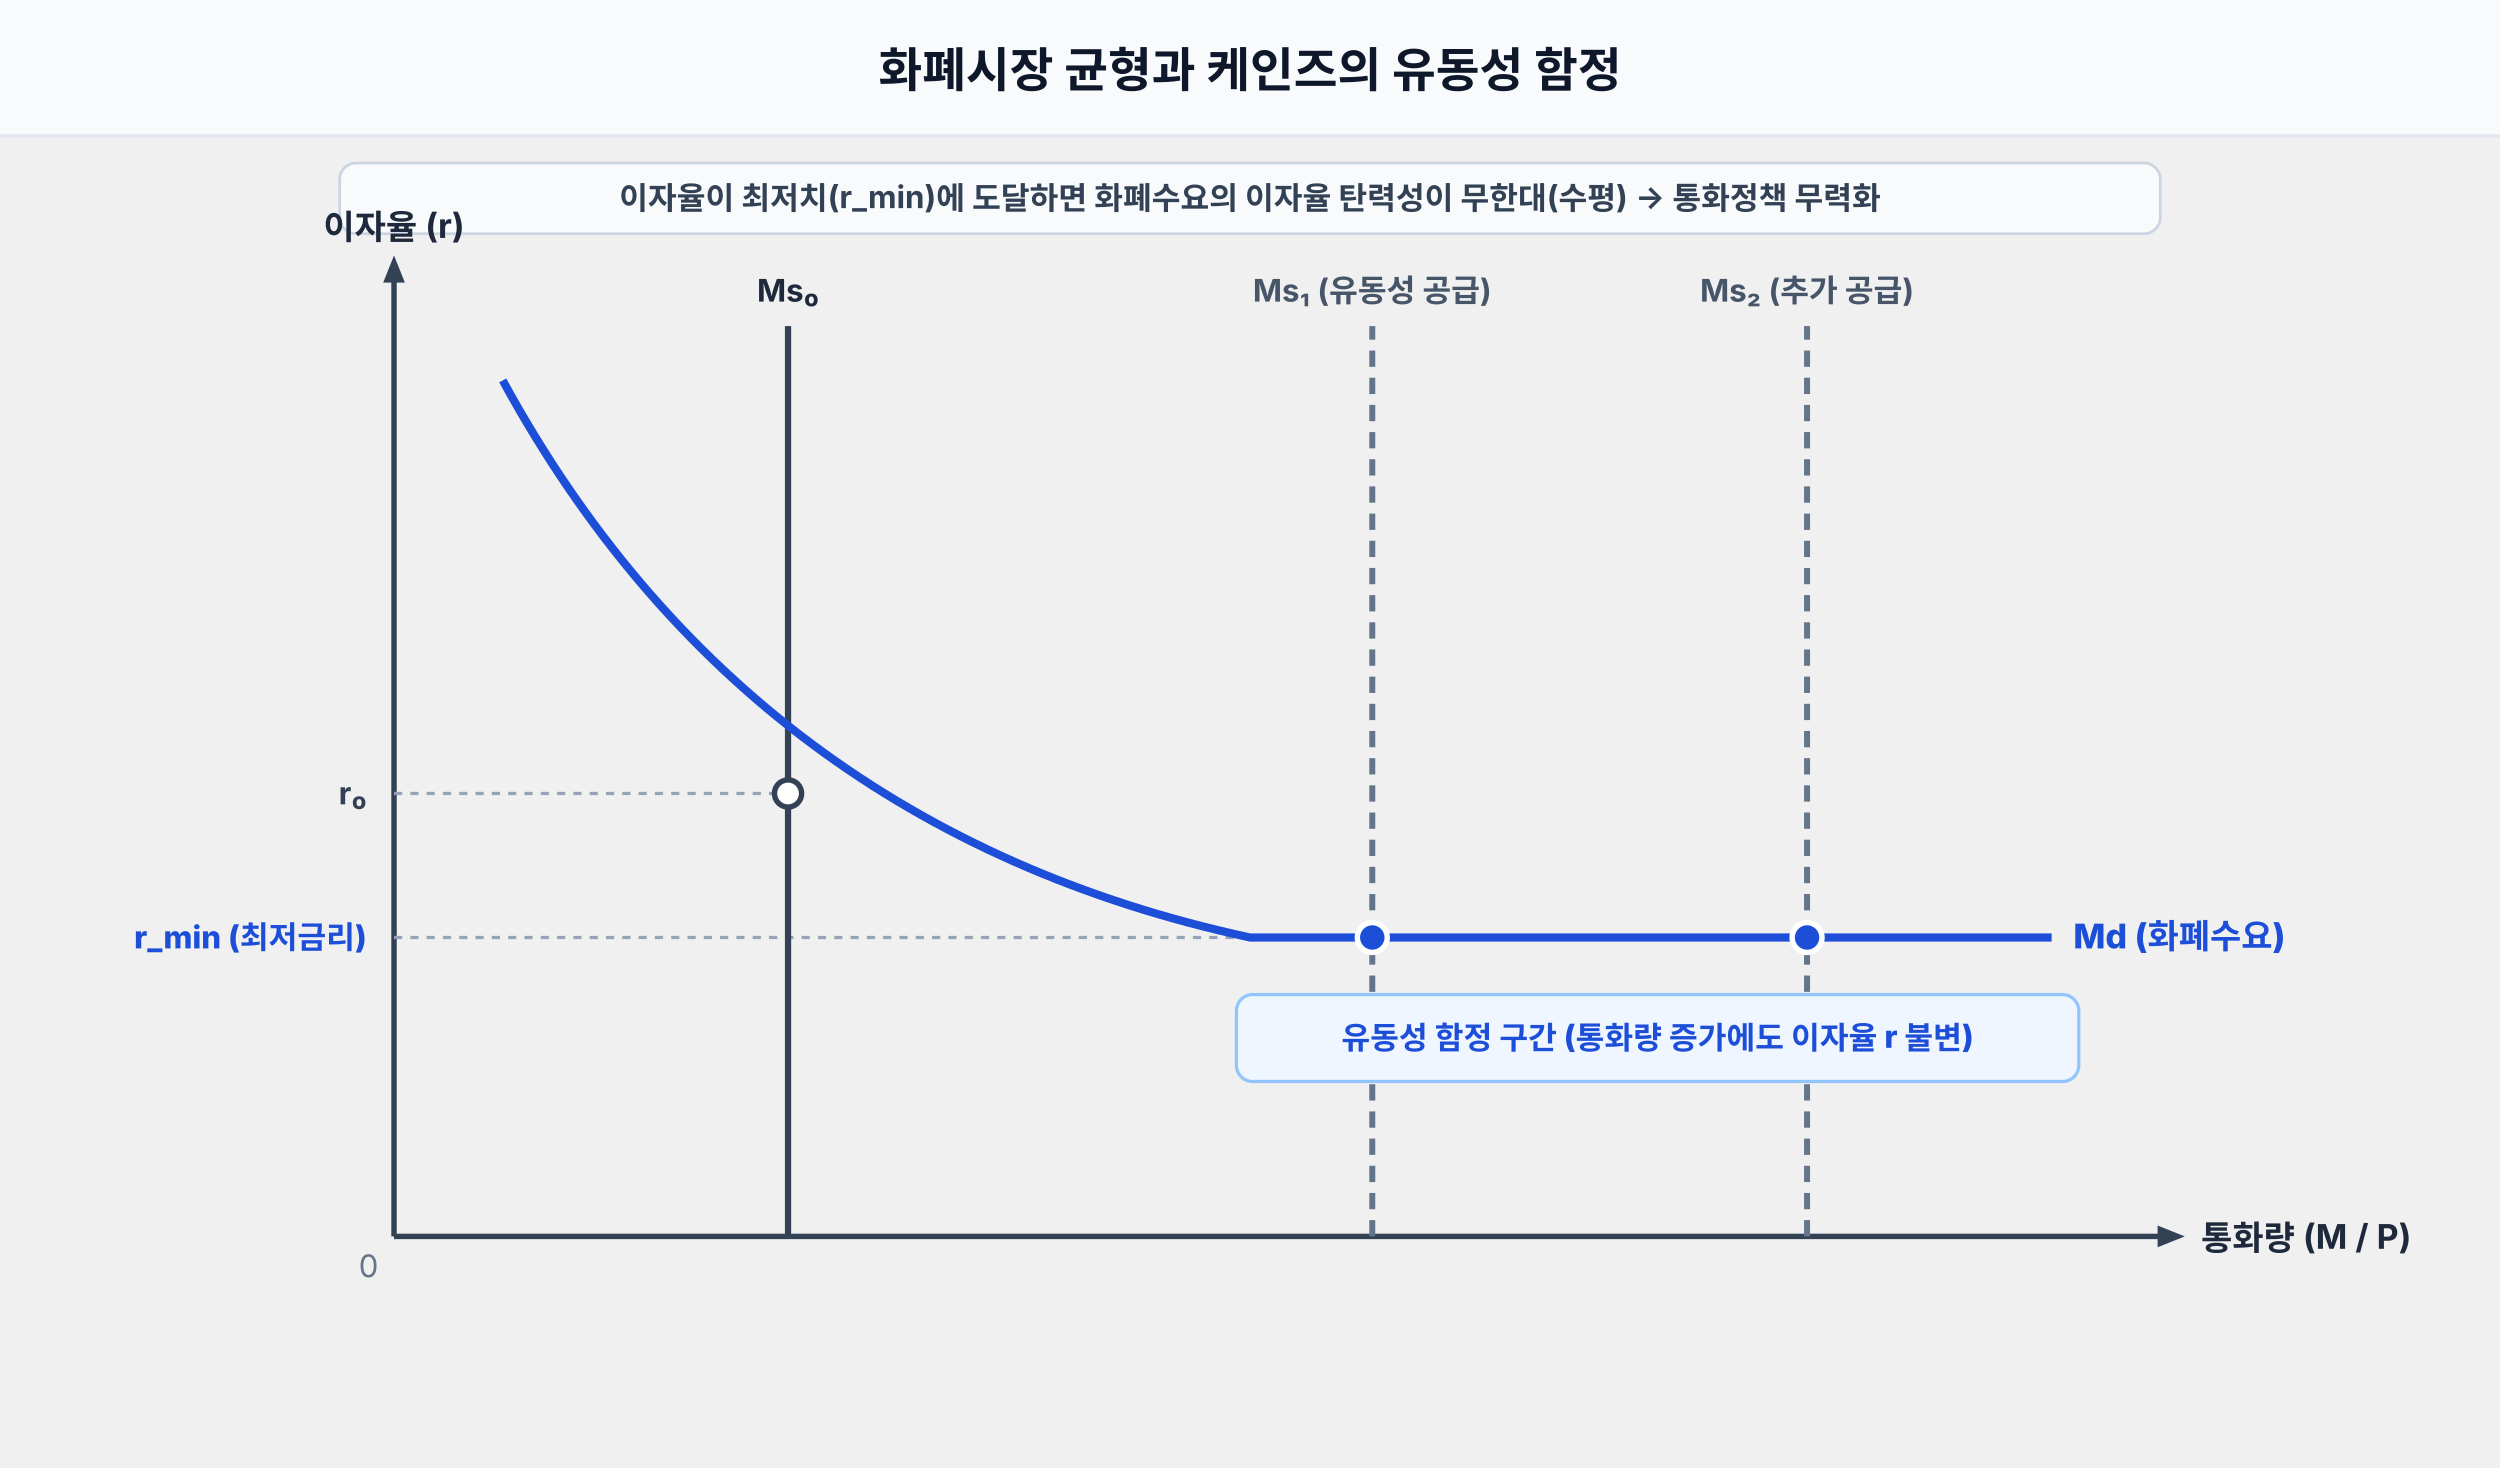
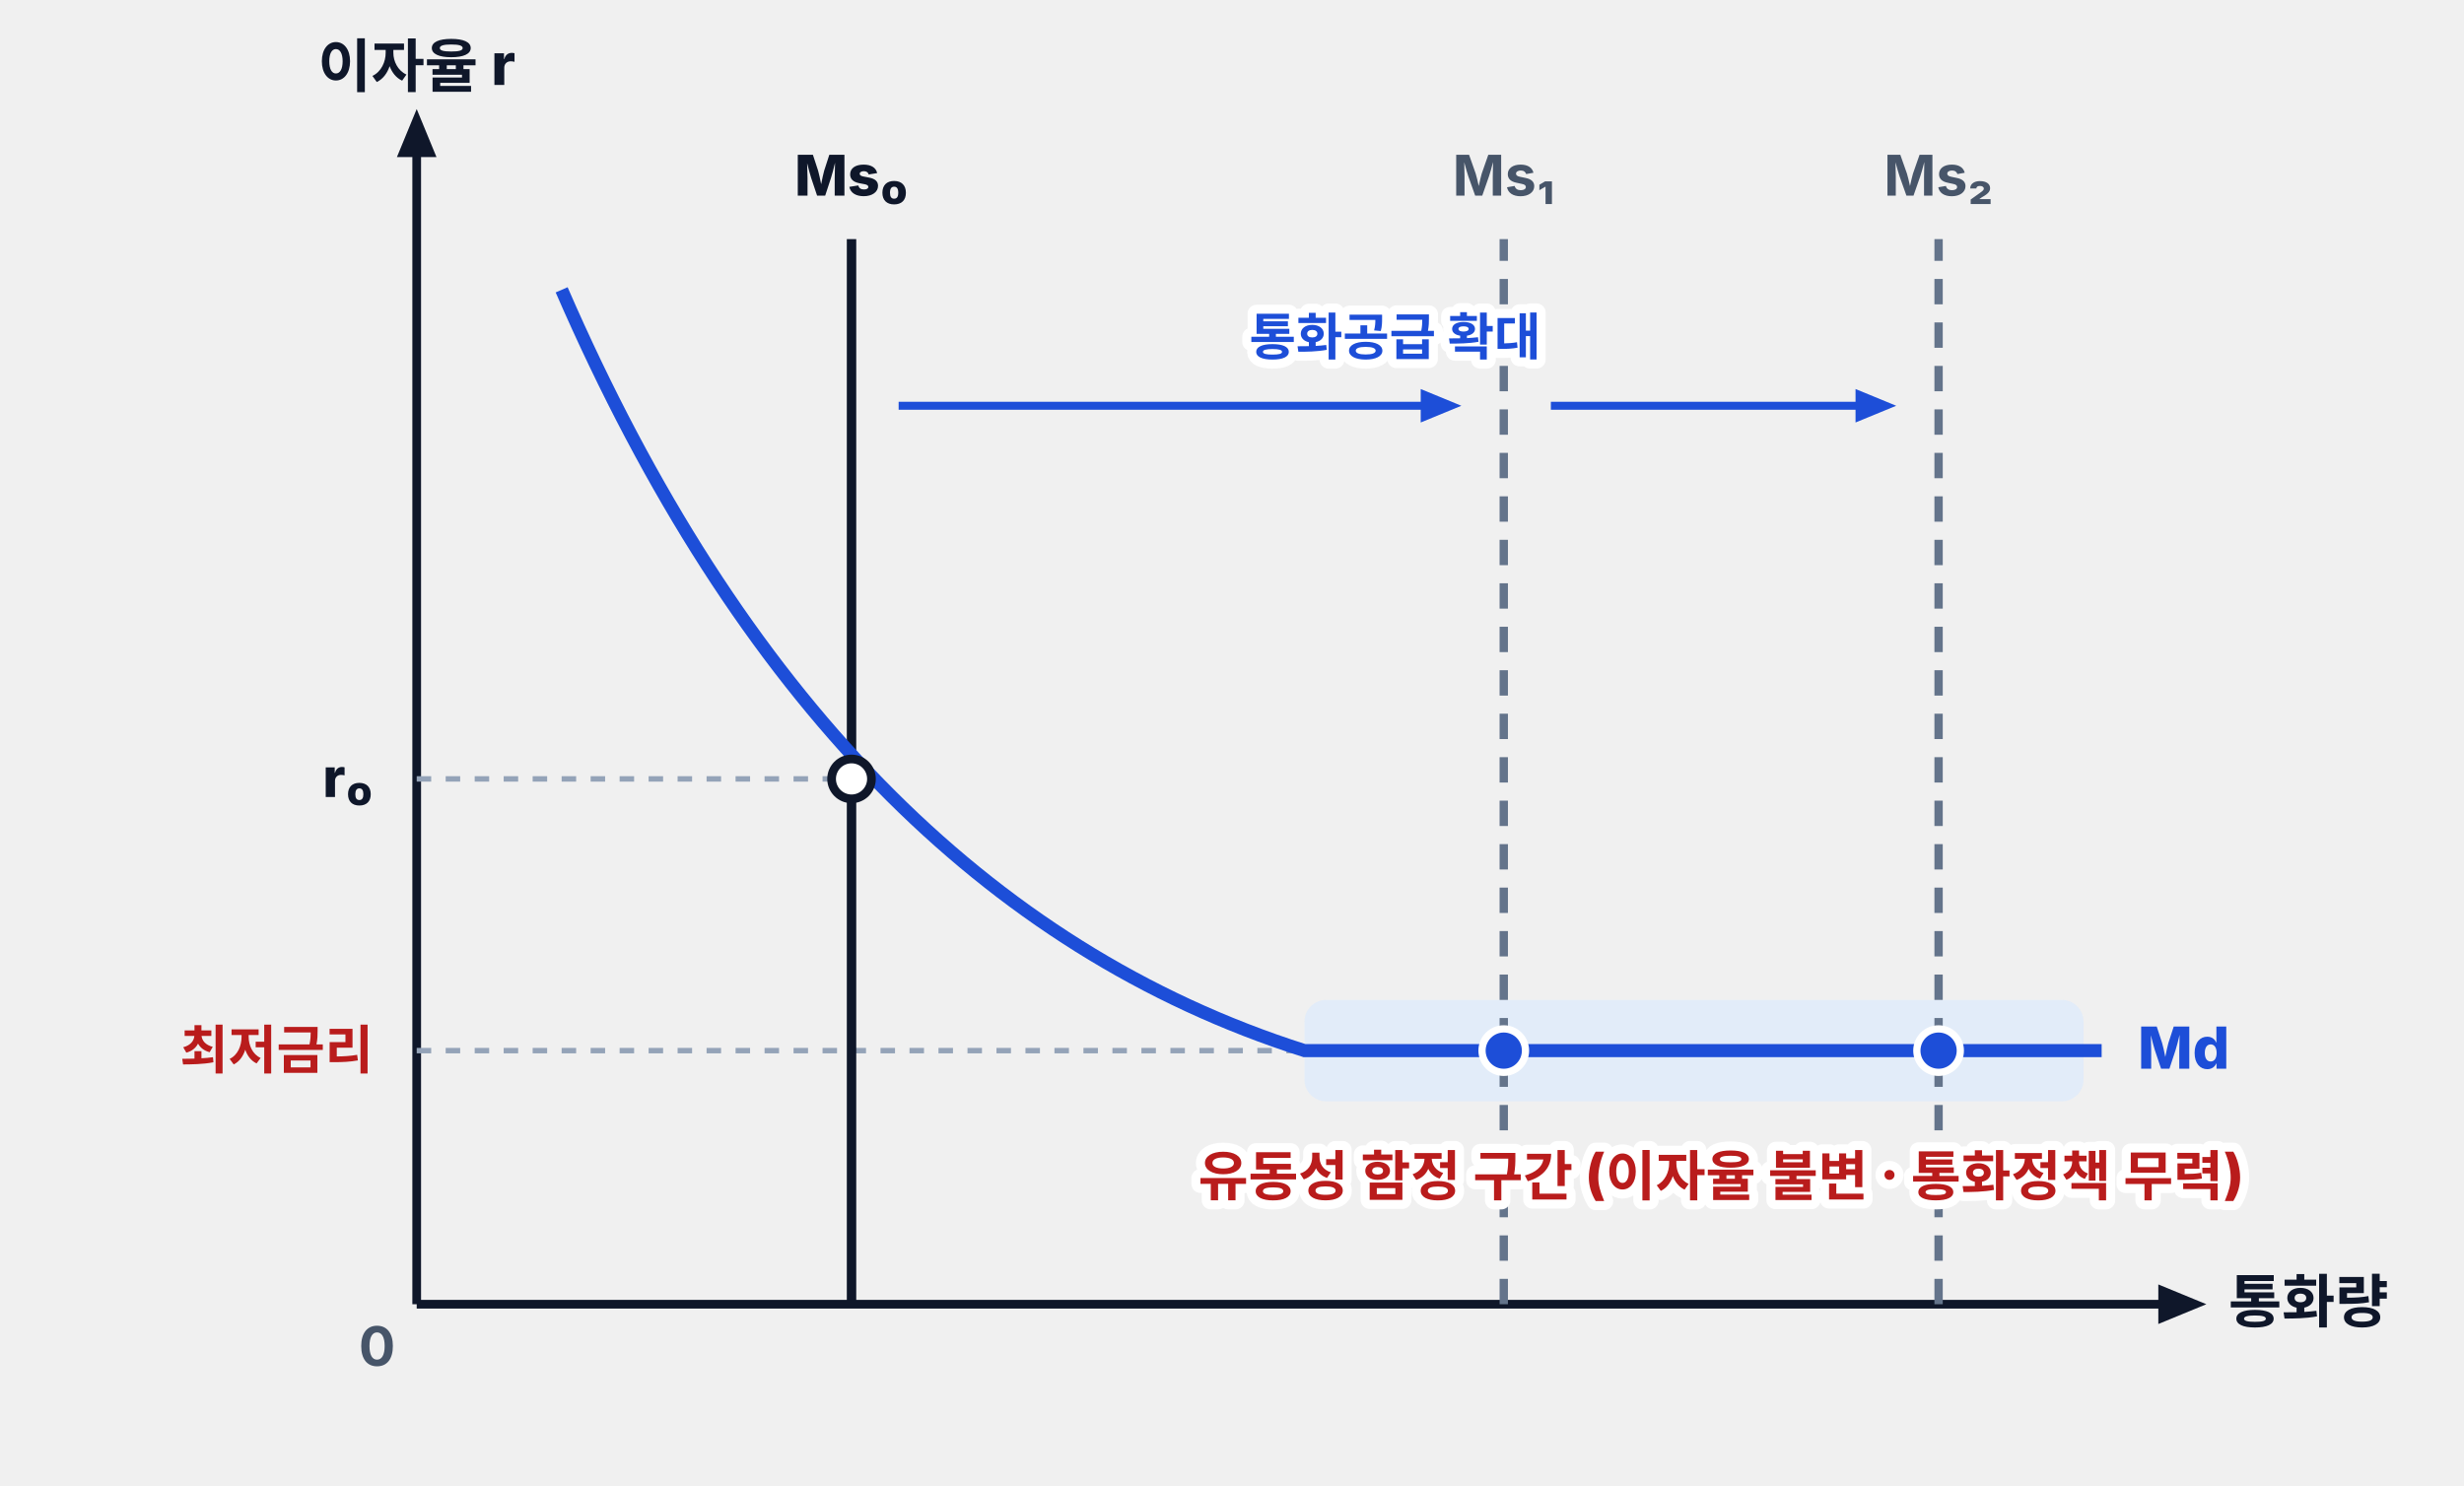
- <svg xmlns="http://www.w3.org/2000/svg" viewBox="0 0 920 540" width="100%" height="100%" style="background:#ffffff; font-family:'Pretendard', -apple-system, BlinkMacSystemFont, sans-serif;">
+ <svg xmlns="http://www.w3.org/2000/svg" viewBox="0 0 680 410" width="1020" height="615" style="background:#ffffff; font-family:'Pretendard', -apple-system, BlinkMacSystemFont, 'Apple SD Gothic Neo', sans-serif;">
  <defs>
-     <marker id="arr" viewBox="0 0 10 10" refX="6" refY="5" markerWidth="5" markerHeight="5" orient="auto-start-reverse">
-       <path d="M 0 1 L 10 5 L 0 9 z" fill="#334155" />
+     <style>
+       .halo { paint-order: stroke; stroke: #ffffff; stroke-width: 5px; stroke-linejoin: round; }
+     </style>
+     <marker id="axis-arr" viewBox="0 0 10 10" refX="6" refY="5" markerWidth="6.5" markerHeight="6.5" orient="auto-start-reverse">
+       <path d="M 0 1.5 L 8.5 5 L 0 8.5 z" fill="#0f172a" />
+     </marker>
+     <marker id="blue-arr" viewBox="0 0 10 10" refX="6" refY="5" markerWidth="6" markerHeight="6" orient="auto-start-reverse">
+       <path d="M 0 1.5 L 8.5 5 L 0 8.5 z" fill="#1d4ed8" />
    </marker>
  </defs>
-   <rect x="0" y="0" width="920" height="50" fill="#f8fafc" />
-   <text x="460" y="32" font-size="17.5" font-weight="800" text-anchor="middle" fill="#0f172a">화폐시장 균형과 케인즈의 유동성 함정</text>
-   <line x1="0" y1="50" x2="920" y2="50" stroke="#e2e8f0" stroke-width="1.2" />
-   <rect x="125" y="60" width="670" height="26" rx="6" fill="#f8fafc" stroke="#cbd5e1" stroke-width="1" />
-   <text x="460" y="77" font-size="11.5" font-weight="700" text-anchor="middle" fill="#334155">이자율이 최저치(r_min)에 도달하면 화폐수요의 이자율 탄력성이 무한대(수평) → 통화정책 무력화</text>
-   <line x1="145" y1="455" x2="800" y2="455" stroke="#334155" stroke-width="2" marker-end="url(#arr)" />
-   <line x1="145" y1="455" x2="145" y2="98" stroke="#334155" stroke-width="2" marker-end="url(#arr)" />
-   <text x="810" y="460" font-size="12.5" font-weight="700" fill="#1e293b">통화량 (M / P)</text>
-   <text x="145" y="88" font-size="12.5" font-weight="700" fill="#1e293b" text-anchor="middle">이자율 (r)</text>
-   <text x="132" y="470" font-size="11.5" fill="#64748b">0</text>
-   <line x1="145" y1="345" x2="755" y2="345" stroke="#94a3b8" stroke-dasharray="3,3" stroke-width="1.2" />
-   <text x="135" y="349" font-size="11.5" font-weight="800" fill="#1d4ed8" text-anchor="end">r_min (최저금리)</text>
-   <line x1="290" y1="455" x2="290" y2="120" stroke="#334155" stroke-width="2.3" />
-   <text x="290" y="111" font-size="11.5" font-weight="700" fill="#1e293b" text-anchor="middle">Ms₀</text>
-   <line x1="145" y1="292" x2="290" y2="292" stroke="#94a3b8" stroke-dasharray="3,3" stroke-width="1.2" />
-   <text x="135" y="296" font-size="11.5" font-weight="700" fill="#334155" text-anchor="end">r₀</text>
-   <line x1="505" y1="455" x2="505" y2="120" stroke="#64748b" stroke-width="2.2" stroke-dasharray="6,4" />
-   <text x="505" y="111" font-size="11.5" font-weight="700" fill="#475569" text-anchor="middle">Ms₁ (유동성 공급)</text>
-   <line x1="665" y1="455" x2="665" y2="120" stroke="#64748b" stroke-width="2.2" stroke-dasharray="6,4" />
-   <text x="665" y="111" font-size="11.5" font-weight="700" fill="#475569" text-anchor="middle">Ms₂ (추가 공급)</text>
-   <path d="M 185 140 Q 275 305, 460 345 L 755 345" fill="none" stroke="#1d4ed8" stroke-width="3" />
-   <text x="763" y="349" font-size="12.5" font-weight="800" fill="#1d4ed8">Md (화폐수요)</text>
-   <circle cx="290" cy="292" r="5" fill="#ffffff" stroke="#334155" stroke-width="2" />
-   <circle cx="505" cy="345" r="5.5" fill="#1d4ed8" stroke="#ffffff" stroke-width="2" />
-   <circle cx="665" cy="345" r="5.5" fill="#1d4ed8" stroke="#ffffff" stroke-width="2" />
-   <rect x="455" y="366" width="310" height="32" rx="6" fill="#eff6ff" stroke="#93c5fd" stroke-width="1.2" />
-   <text x="610" y="386" font-size="11.5" font-weight="800" fill="#1d4ed8" text-anchor="middle">유동성 함정 구간 (통화량 증가에도 이자율 r 불변)</text>
+   <rect x="360" y="276" width="215" height="28" rx="6" fill="#dbeafe" fill-opacity="0.65" />
+   <line x1="115" y1="360" x2="605" y2="360" stroke="#0f172a" stroke-width="2.4" marker-end="url(#axis-arr)" />
+   <line x1="115" y1="360" x2="115" y2="34" stroke="#0f172a" stroke-width="2.4" marker-end="url(#axis-arr)" />
+   <text x="615" y="365" font-size="16" font-weight="800" fill="#0f172a">통화량</text>
+   <text x="115" y="24" font-size="16" font-weight="800" fill="#0f172a" text-anchor="middle">이자율 r</text>
+   <text x="99" y="377" font-size="15" font-weight="700" fill="#475569">0</text>
+   <line x1="115" y1="290" x2="360" y2="290" stroke="#94a3b8" stroke-width="1.5" stroke-dasharray="4,4" />
+   <text x="103" y="295" font-size="14.5" font-weight="800" fill="#b91c1c" text-anchor="end">최저금리</text>
+   <line x1="235" y1="360" x2="235" y2="66" stroke="#0f172a" stroke-width="2.6" />
+   <text x="235" y="54" font-size="15.5" font-weight="800" fill="#0f172a" text-anchor="middle">Ms₀</text>
+   <line x1="115" y1="215" x2="235" y2="215" stroke="#94a3b8" stroke-width="1.5" stroke-dasharray="4,4" />
+   <text x="103" y="220" font-size="15" font-weight="800" fill="#0f172a" text-anchor="end">r₀</text>
+   <line x1="415" y1="360" x2="415" y2="66" stroke="#64748b" stroke-width="2.3" stroke-dasharray="7,5" />
+   <text x="415" y="54" font-size="15.5" font-weight="700" fill="#475569" text-anchor="middle">Ms₁</text>
+   <line x1="535" y1="360" x2="535" y2="66" stroke="#64748b" stroke-width="2.3" stroke-dasharray="7,5" />
+   <text x="535" y="54" font-size="15.5" font-weight="700" fill="#475569" text-anchor="middle">Ms₂</text>
+   <line x1="248" y1="112" x2="400" y2="112" stroke="#1d4ed8" stroke-width="2.2" marker-end="url(#blue-arr)" />
+   <line x1="428" y1="112" x2="520" y2="112" stroke="#1d4ed8" stroke-width="2.2" marker-end="url(#blue-arr)" />
+   <text x="385" y="98" font-size="14" font-weight="800" fill="#1d4ed8" text-anchor="middle" class="halo">통화공급 확대</text>
+   <path d="M 155 80 Q 228 248 360 290 L 580 290" fill="none" stroke="#1d4ed8" stroke-width="3.6" />
+   <text x="590" y="295" font-size="16" font-weight="800" fill="#1d4ed8">Md</text>
+   <circle cx="235" cy="215" r="5.5" fill="#ffffff" stroke="#0f172a" stroke-width="2.4" />
+   <circle cx="415" cy="290" r="6" fill="#1d4ed8" stroke="#ffffff" stroke-width="2" />
+   <circle cx="535" cy="290" r="6" fill="#1d4ed8" stroke="#ffffff" stroke-width="2" />
+   <text x="475" y="330" font-size="15" font-weight="800" fill="#b91c1c" text-anchor="middle" class="halo">유동성 함정 구간 (이자율 불변 · 통화정책 무력)</text>
</svg>
